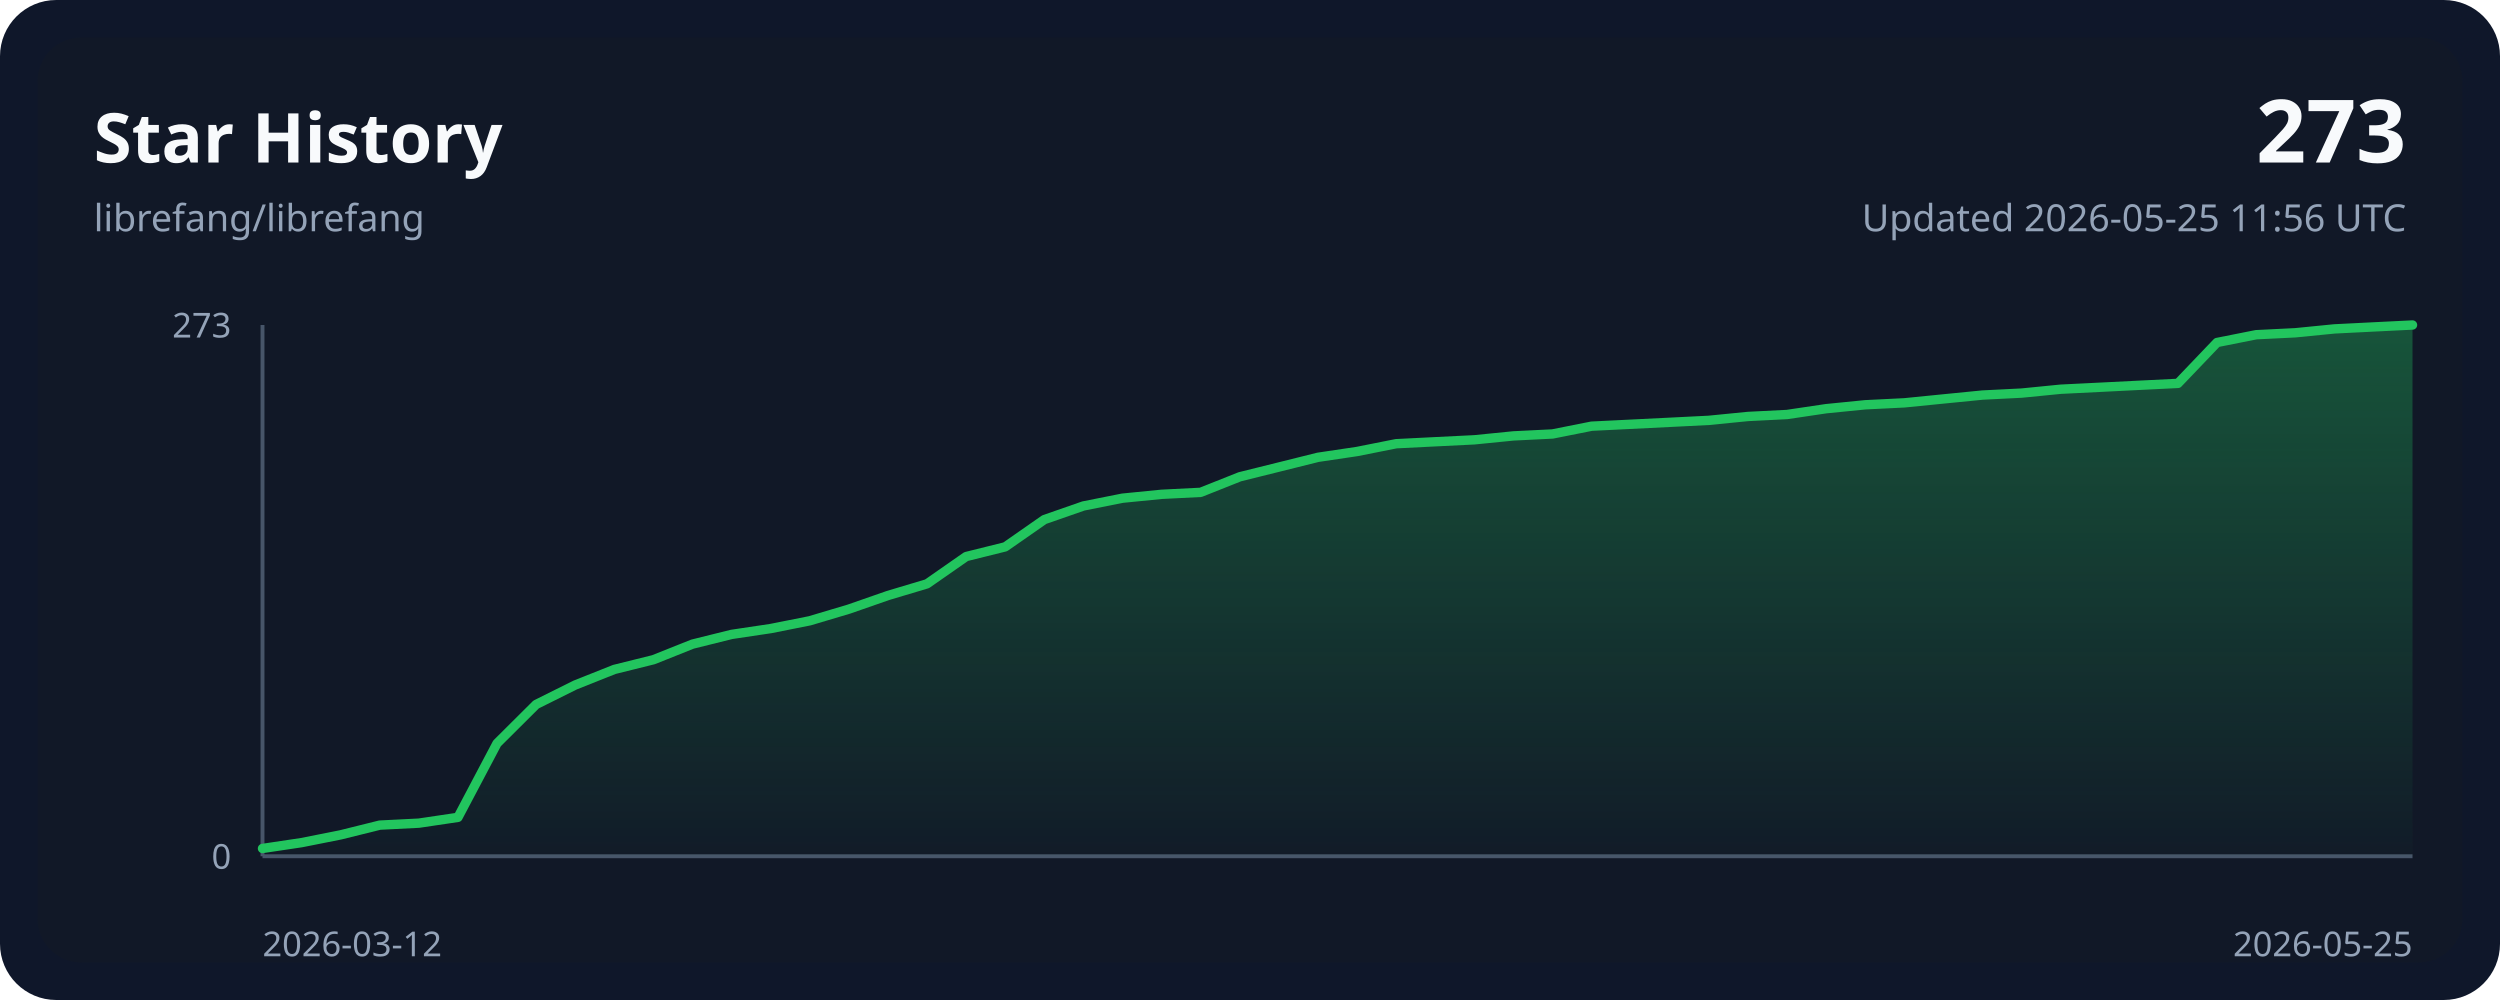
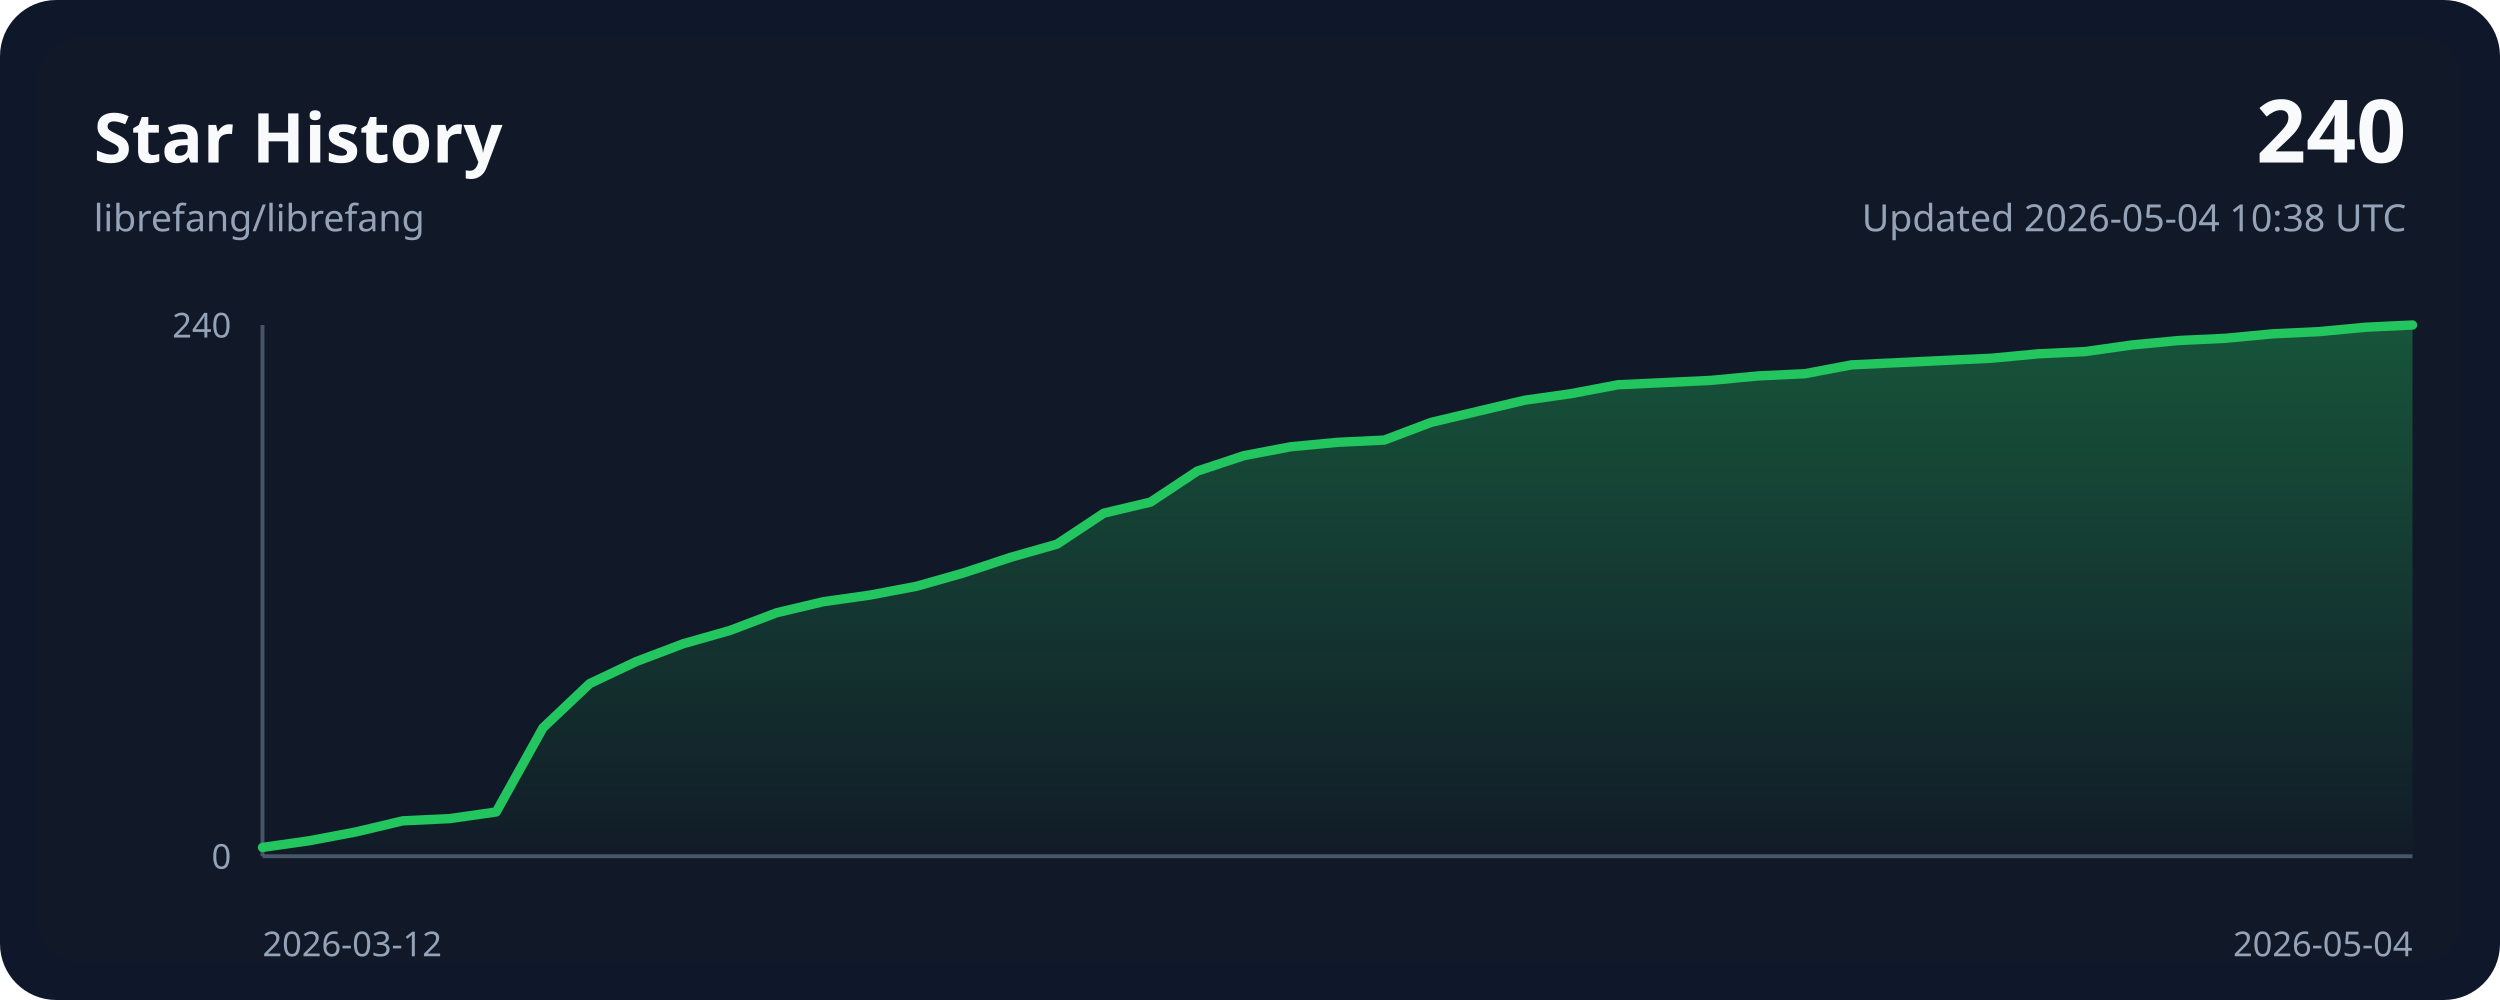
<svg xmlns="http://www.w3.org/2000/svg" width="800" height="320" viewBox="0 0 800 320" role="img">
  <style>
    .bg { fill: #0f172a; }
    .panel { fill: #111827; }
    .grid { stroke: #243244; stroke-width: 1; }
    .axis { stroke: #475569; stroke-width: 1.25; }
    .line { fill: none; stroke: #22c55e; stroke-width: 3; stroke-linecap: round; stroke-linejoin: round; }
    .area { fill: url(#areaGradient); }
    .title { font: 700 22px ui-sans-serif, system-ui, sans-serif; fill: #f8fafc; }
    .subtitle { font: 400 12px ui-sans-serif, system-ui, sans-serif; fill: #94a3b8; }
    .axis-label { font: 400 11px ui-sans-serif, system-ui, sans-serif; fill: #94a3b8; }
    .value { font: 700 28px ui-sans-serif, system-ui, sans-serif; fill: #f8fafc; }
  </style>
  <defs>
    <linearGradient id="areaGradient" x1="0" x2="0" y1="0" y2="1">
      <stop offset="0%" stop-color="#22c55e" stop-opacity="0.35" />
      <stop offset="100%" stop-color="#22c55e" stop-opacity="0.02" />
    </linearGradient>
  </defs>
  <rect width="800" height="320" rx="18" class="bg" />
  <rect x="12" y="12" width="776" height="296" rx="14" class="panel" />
  <text x="30" y="52" class="title">Star History</text>
  <text x="30" y="74" class="subtitle">librefang/librefang</text>
-   <text x="770" y="52" class="value" text-anchor="end">273</text>
-   <text x="770" y="74" class="subtitle" text-anchor="end">Updated 2026-05-25 11:56 UTC</text>
+   <text x="770" y="52" class="value" text-anchor="end">240</text>
+   <text x="770" y="74" class="subtitle" text-anchor="end">Updated 2026-05-04 10:38 UTC</text>
  <line x1="84" y1="274.00" x2="772.00" y2="274.00" class="axis" />
  <line x1="84" y1="104.00" x2="84" y2="274.00" class="axis" />
-   <path d="M 84.00,274.00 L 84.00,271.51 L 96.51,269.64 L 109.02,267.15 L 121.53,264.04 L 134.04,263.41 L 146.55,261.55 L 159.05,237.88 L 171.56,225.43 L 184.07,219.20 L 196.58,214.22 L 209.09,211.11 L 221.60,206.12 L 234.11,203.01 L 246.62,201.14 L 259.13,198.65 L 271.64,194.92 L 284.15,190.56 L 296.65,186.82 L 309.16,178.10 L 321.67,174.99 L 334.18,166.27 L 346.69,161.91 L 359.20,159.42 L 371.71,158.18 L 384.22,157.55 L 396.73,152.57 L 409.24,149.46 L 421.75,146.34 L 434.25,144.48 L 446.76,141.99 L 459.27,141.36 L 471.78,140.74 L 484.29,139.49 L 496.80,138.87 L 509.31,136.38 L 521.82,135.76 L 534.33,135.14 L 546.84,134.51 L 559.35,133.27 L 571.85,132.64 L 584.36,130.78 L 596.87,129.53 L 609.38,128.91 L 621.89,127.66 L 634.40,126.42 L 646.91,125.79 L 659.42,124.55 L 671.93,123.93 L 684.44,123.30 L 696.95,122.68 L 709.45,109.60 L 721.96,107.11 L 734.47,106.49 L 746.98,105.25 L 759.49,104.62 L 772.00,104.00 L 772.00,274.00 Z" class="area" />
-   <polyline points="84.00,271.51 96.51,269.64 109.02,267.15 121.53,264.04 134.04,263.41 146.55,261.55 159.05,237.88 171.56,225.43 184.07,219.20 196.58,214.22 209.09,211.11 221.60,206.12 234.11,203.01 246.62,201.14 259.13,198.65 271.64,194.92 284.15,190.56 296.65,186.82 309.16,178.10 321.67,174.99 334.18,166.27 346.69,161.91 359.20,159.42 371.71,158.18 384.22,157.55 396.73,152.57 409.24,149.46 421.75,146.34 434.25,144.48 446.76,141.99 459.27,141.36 471.78,140.74 484.29,139.49 496.80,138.87 509.31,136.38 521.82,135.76 534.33,135.14 546.84,134.51 559.35,133.27 571.85,132.64 584.36,130.78 596.87,129.53 609.38,128.91 621.89,127.66 634.40,126.42 646.91,125.79 659.42,124.55 671.93,123.93 684.44,123.30 696.95,122.68 709.45,109.60 721.96,107.11 734.47,106.49 746.98,105.25 759.49,104.62 772.00,104.00" class="line" />
+   <path d="M 84.00,274.00 L 84.00,271.17 L 98.96,269.04 L 113.91,266.21 L 128.87,262.67 L 143.83,261.96 L 158.78,259.83 L 173.74,232.92 L 188.70,218.75 L 203.65,211.67 L 218.61,206.00 L 233.57,201.75 L 248.52,196.08 L 263.48,192.54 L 278.43,190.42 L 293.39,187.58 L 308.35,183.33 L 323.30,178.38 L 338.26,174.12 L 353.22,164.21 L 368.17,160.67 L 383.13,150.75 L 398.09,145.79 L 413.04,142.96 L 428.00,141.54 L 442.96,140.83 L 457.91,135.17 L 472.87,131.62 L 487.83,128.08 L 502.78,125.96 L 517.74,123.12 L 532.70,122.42 L 547.65,121.71 L 562.61,120.29 L 577.57,119.58 L 592.52,116.75 L 607.48,116.04 L 622.43,115.33 L 637.39,114.62 L 652.35,113.21 L 667.30,112.50 L 682.26,110.38 L 697.22,108.96 L 712.17,108.25 L 727.13,106.83 L 742.09,106.12 L 757.04,104.71 L 772.00,104.00 L 772.00,274.00 Z" class="area" />
+   <polyline points="84.00,271.17 98.96,269.04 113.91,266.21 128.87,262.67 143.83,261.96 158.78,259.83 173.74,232.92 188.70,218.75 203.65,211.67 218.61,206.00 233.57,201.75 248.52,196.08 263.48,192.54 278.43,190.42 293.39,187.58 308.35,183.33 323.30,178.38 338.26,174.12 353.22,164.21 368.17,160.67 383.13,150.75 398.09,145.79 413.04,142.96 428.00,141.54 442.96,140.83 457.91,135.17 472.87,131.62 487.83,128.08 502.78,125.96 517.74,123.12 532.70,122.42 547.65,121.71 562.61,120.29 577.57,119.58 592.52,116.75 607.48,116.04 622.43,115.33 637.39,114.62 652.35,113.21 667.30,112.50 682.26,110.38 697.22,108.96 712.17,108.25 727.13,106.83 742.09,106.12 757.04,104.71 772.00,104.00" class="line" />
  <text x="84" y="306" class="axis-label" text-anchor="start">2026-03-12</text>
-   <text x="772.00" y="306" class="axis-label" text-anchor="end">2026-05-25</text>
-   <text x="74" y="108.00" class="axis-label" text-anchor="end">273</text>
+   <text x="772.00" y="306" class="axis-label" text-anchor="end">2026-05-04</text>
+   <text x="74" y="108.00" class="axis-label" text-anchor="end">240</text>
  <text x="74" y="278.00" class="axis-label" text-anchor="end">0</text>
</svg>
